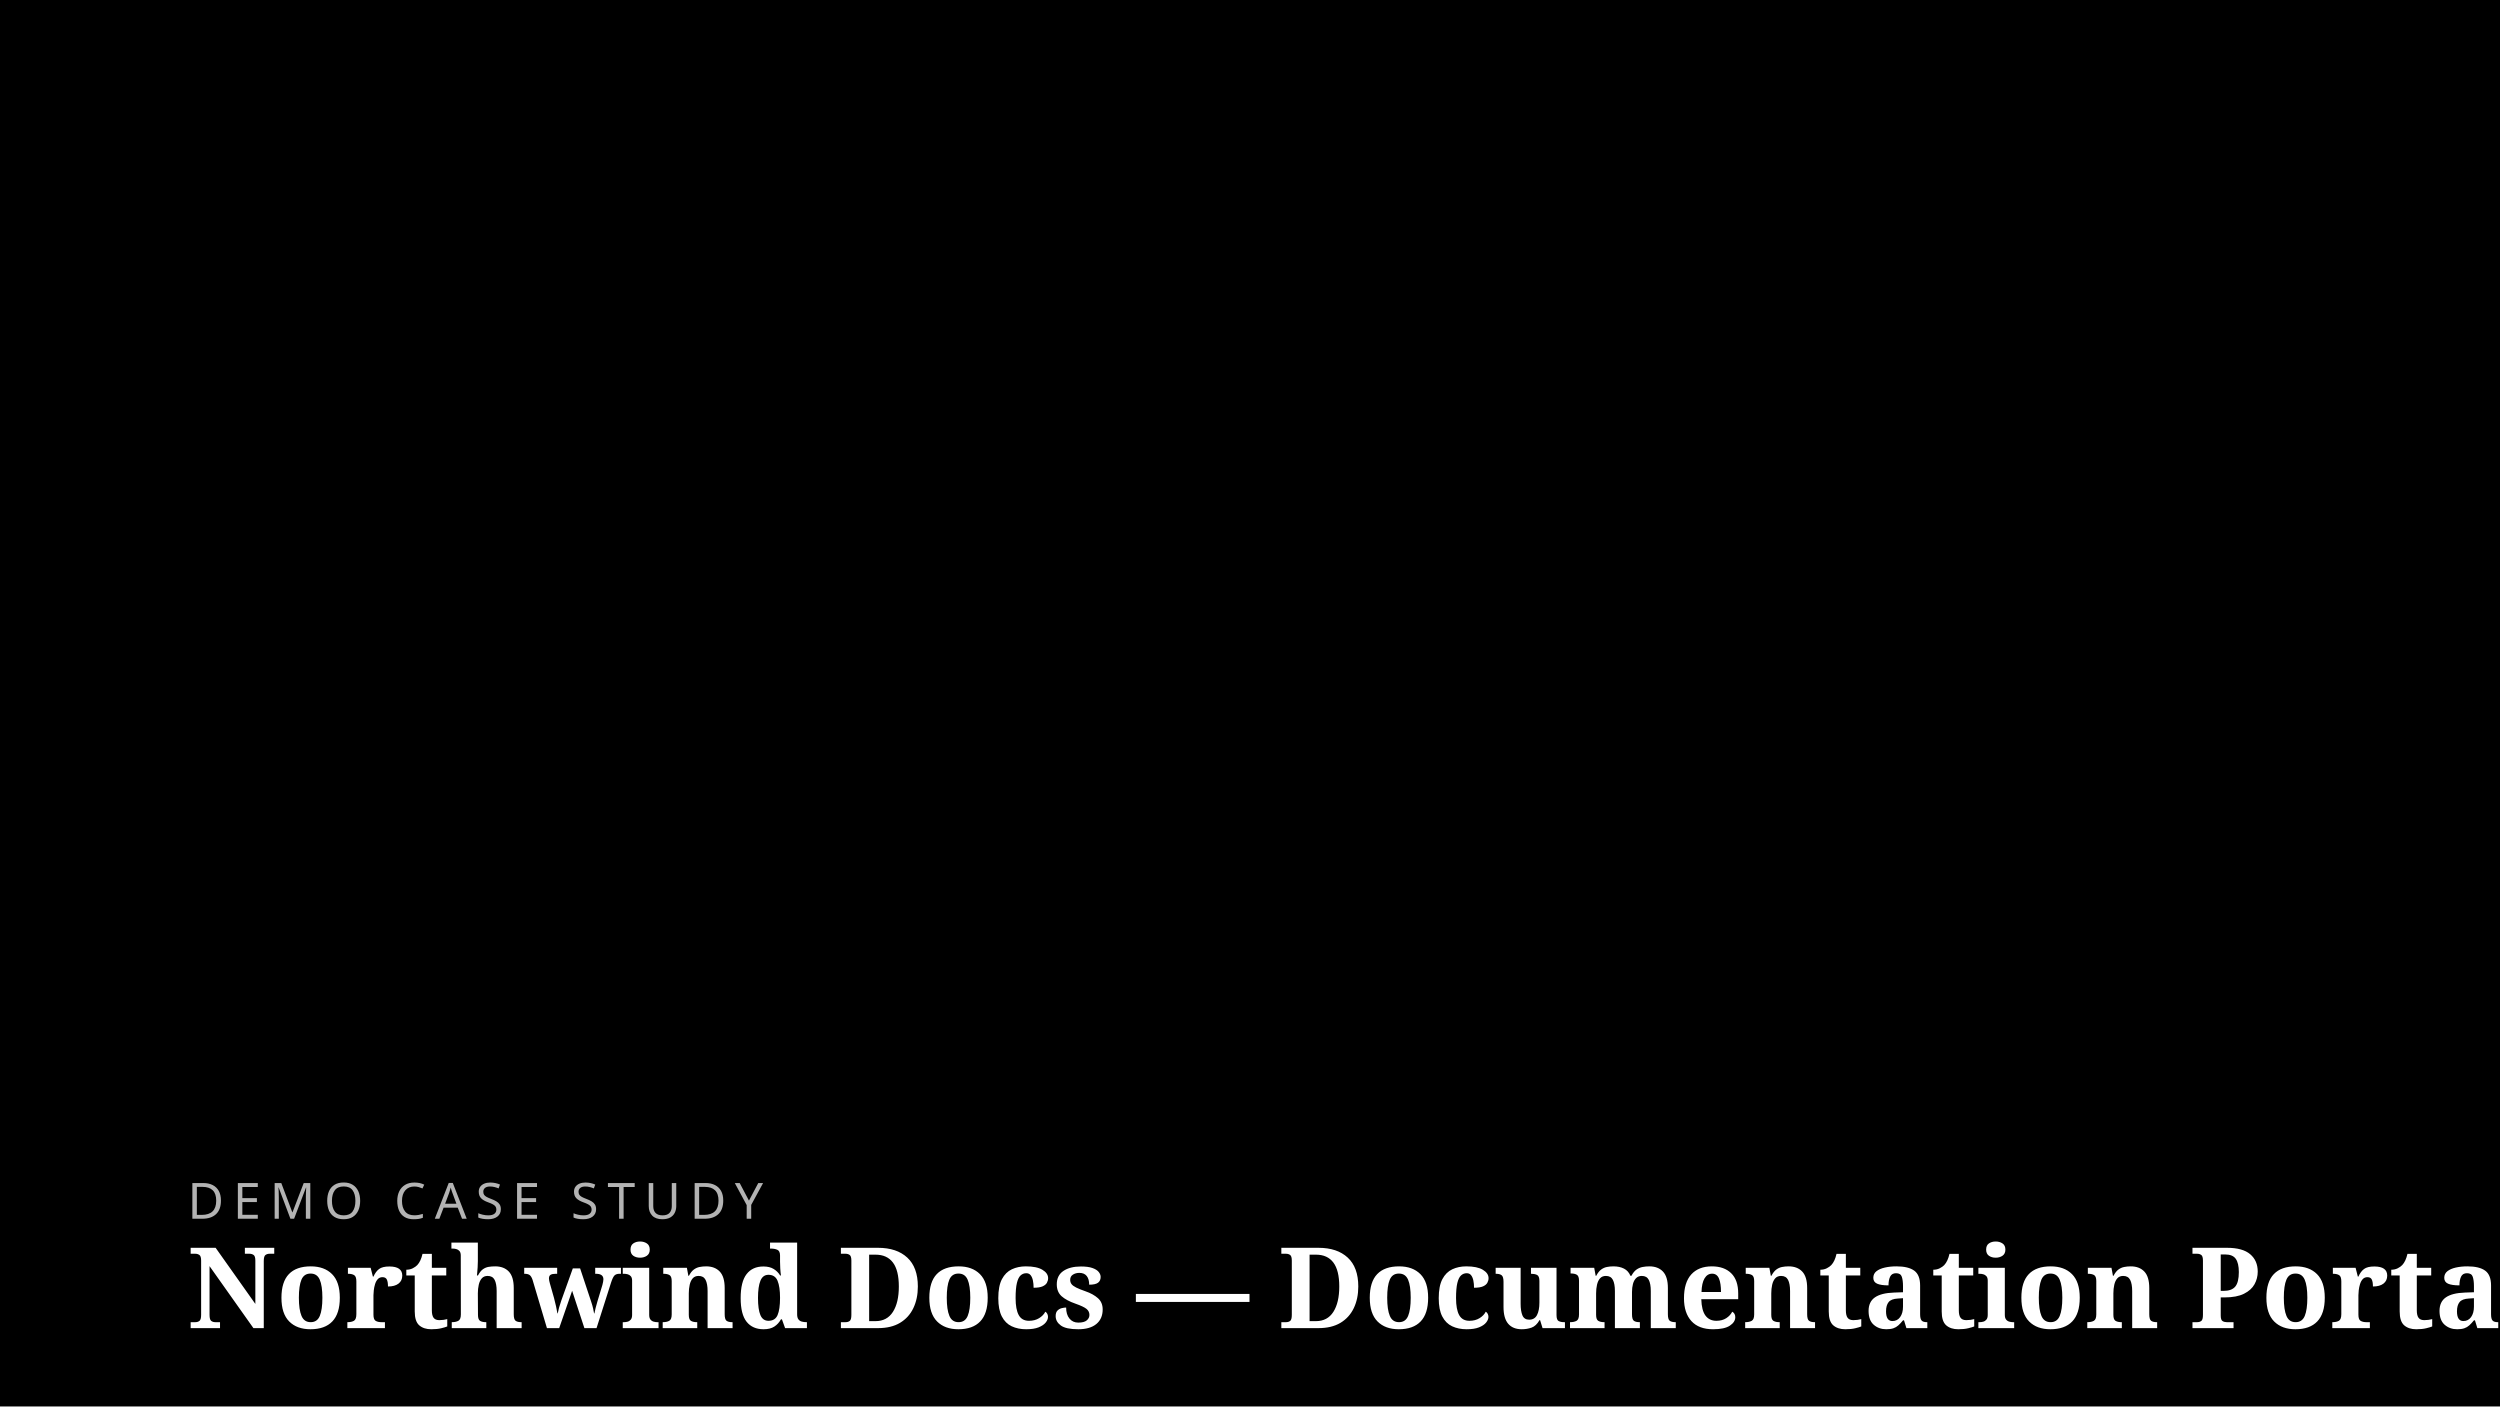
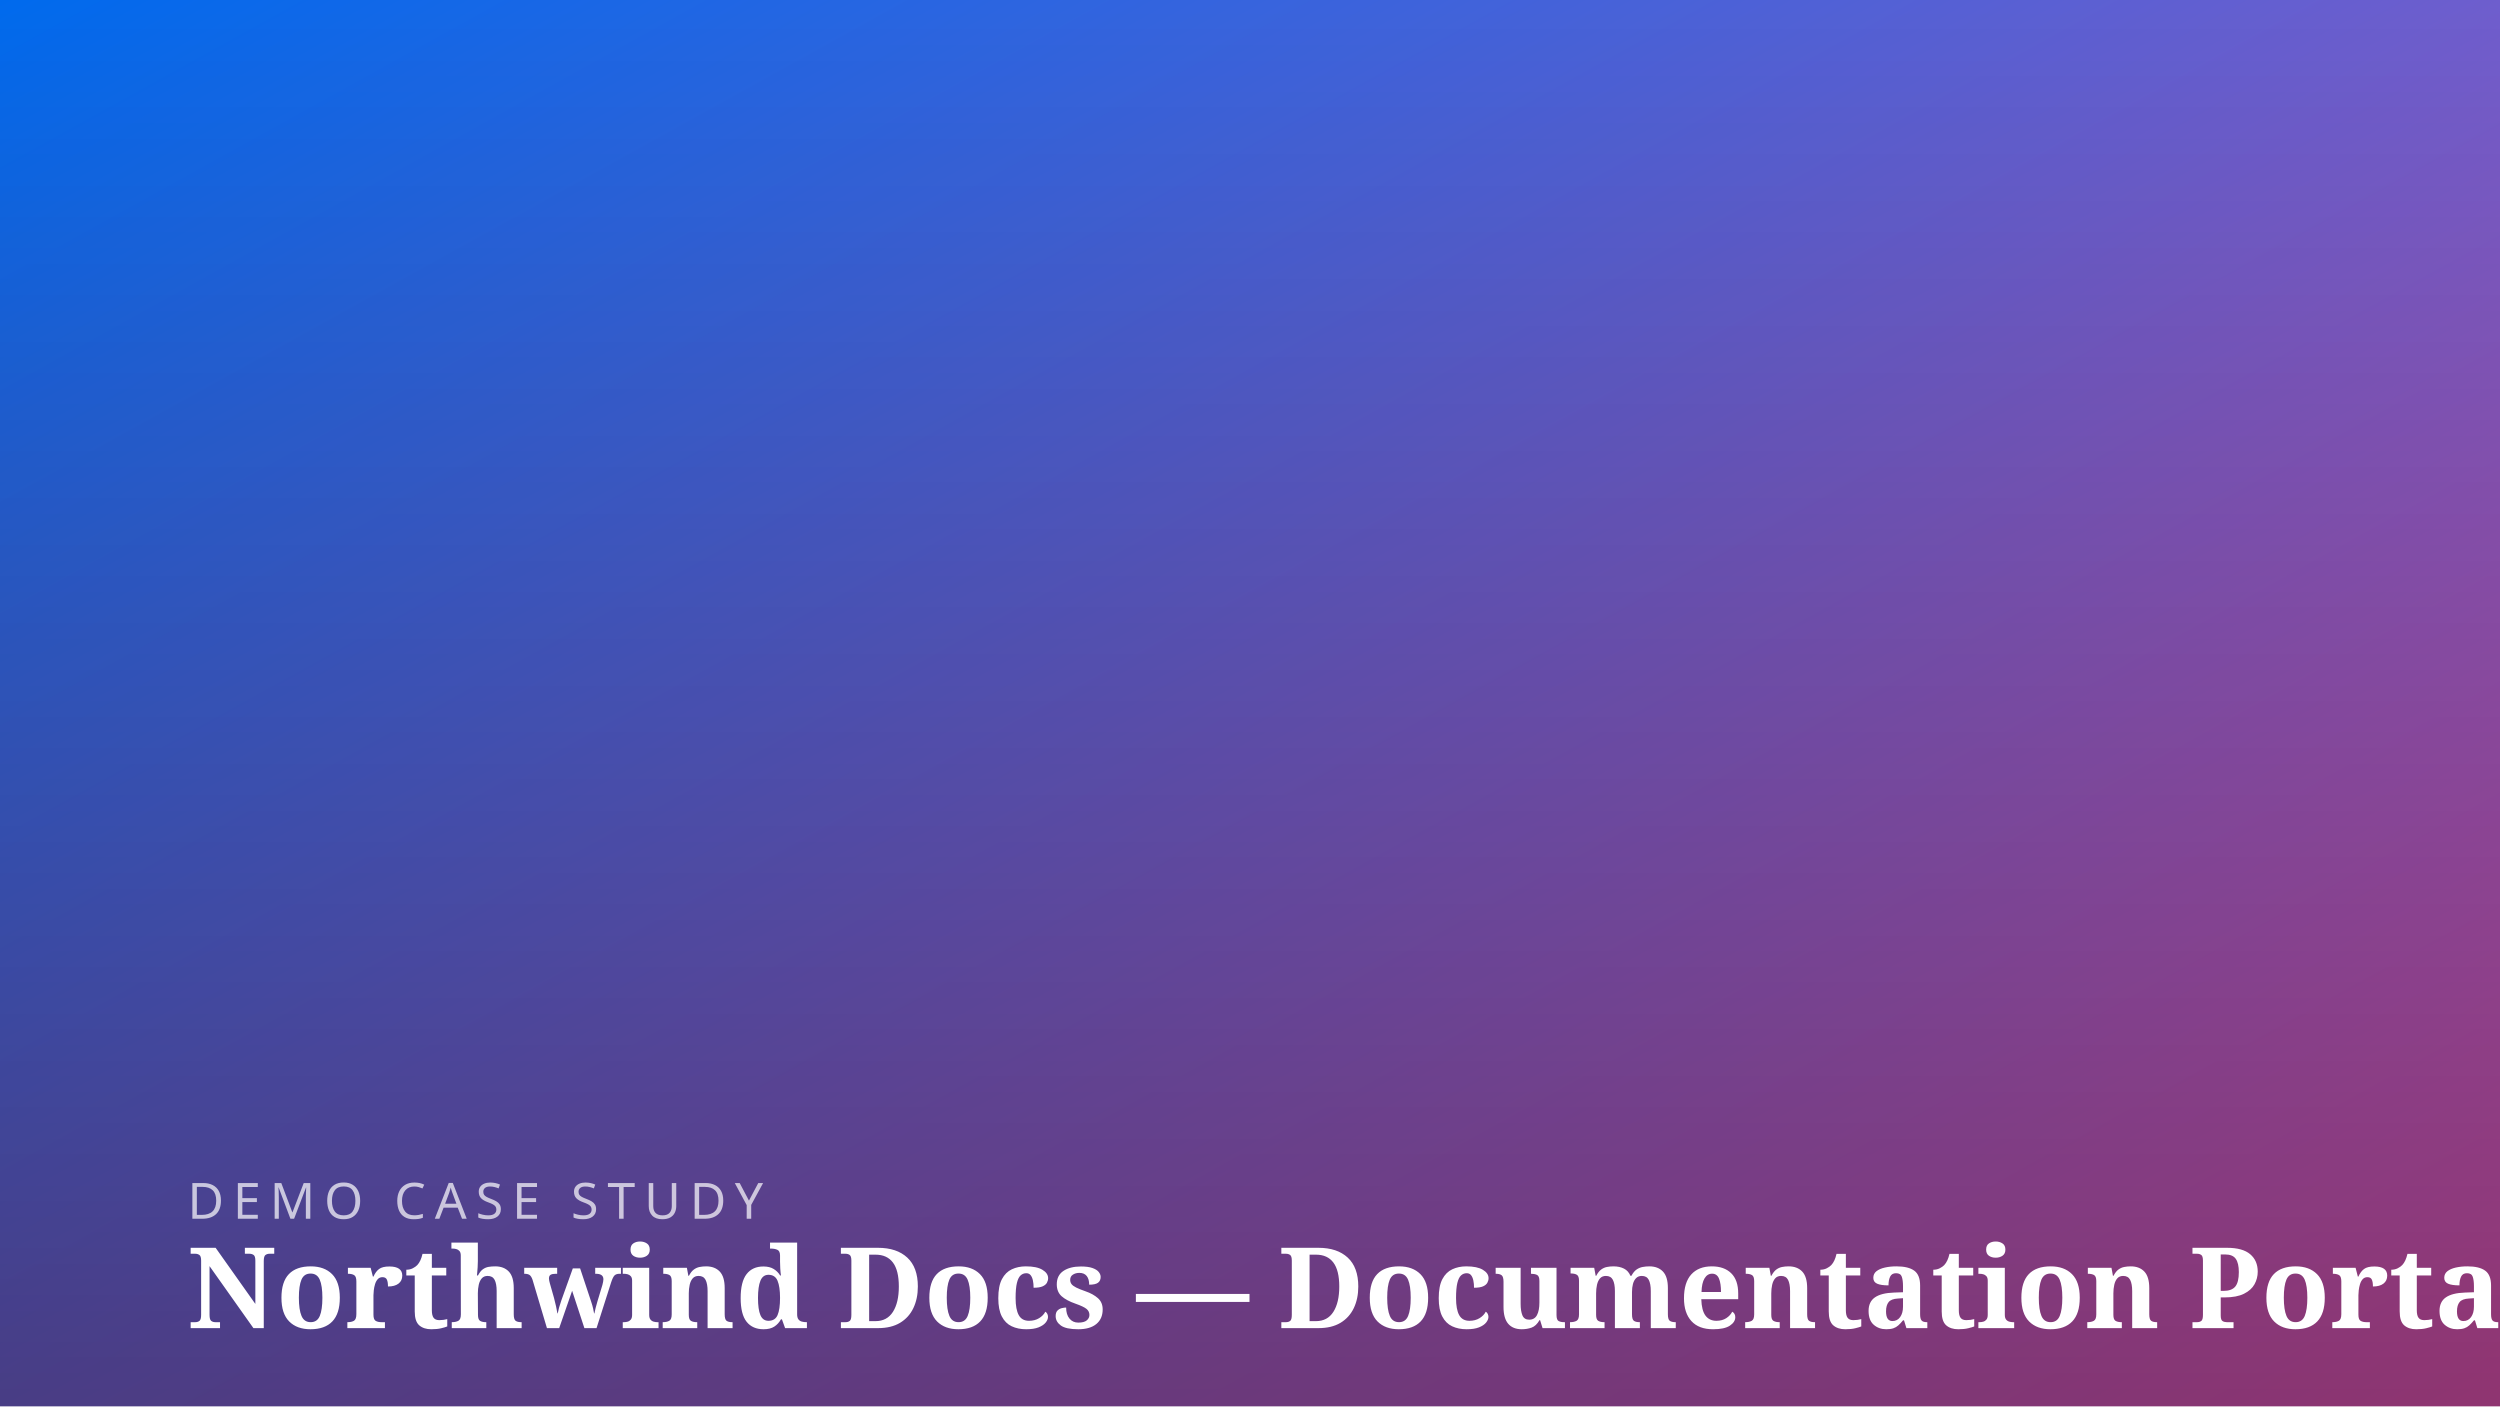
<svg xmlns="http://www.w3.org/2000/svg" viewBox="0 0 1600 900" role="img" aria-label="Northwind Docs portal cover">
  <defs>
    <linearGradient id="docs-grad" x1="0%" y1="0%" x2="100%" y2="100%">
-       <stop offset="0%" stop-color="oklch(0.55 0.22 256)" />
-       <stop offset="100%" stop-color="oklch(0.65 0.20 344)" />
+       <stop offset="0%" stop-color="#006aed" />
+       <stop offset="100%" stop-color="#dd51ad" />
    </linearGradient>
    <linearGradient id="docs-fade" x1="0%" y1="0%" x2="0%" y2="100%">
-       <stop offset="0%" stop-color="oklch(0 0 0 / 0)" />
-       <stop offset="100%" stop-color="oklch(0 0 0 / 0.35)" />
+       <stop offset="0%" stop-color="rgba(0,0,0,0)" />
+       <stop offset="100%" stop-color="rgba(0,0,0,0.35)" />
    </linearGradient>
  </defs>
  <rect width="1600" height="900" fill="url(#docs-grad)" />
  <rect width="1600" height="900" fill="url(#docs-fade)" />
  <text x="120" y="780" font-family="ui-sans-serif, system-ui, sans-serif" font-size="32" font-weight="500" fill="white" opacity="0.7" letter-spacing="0.18em">DEMO CASE STUDY</text>
  <text x="120" y="850" font-family="ui-serif, Georgia, serif" font-size="72" font-weight="700" fill="white">Northwind Docs — Documentation Portal</text>
</svg>
